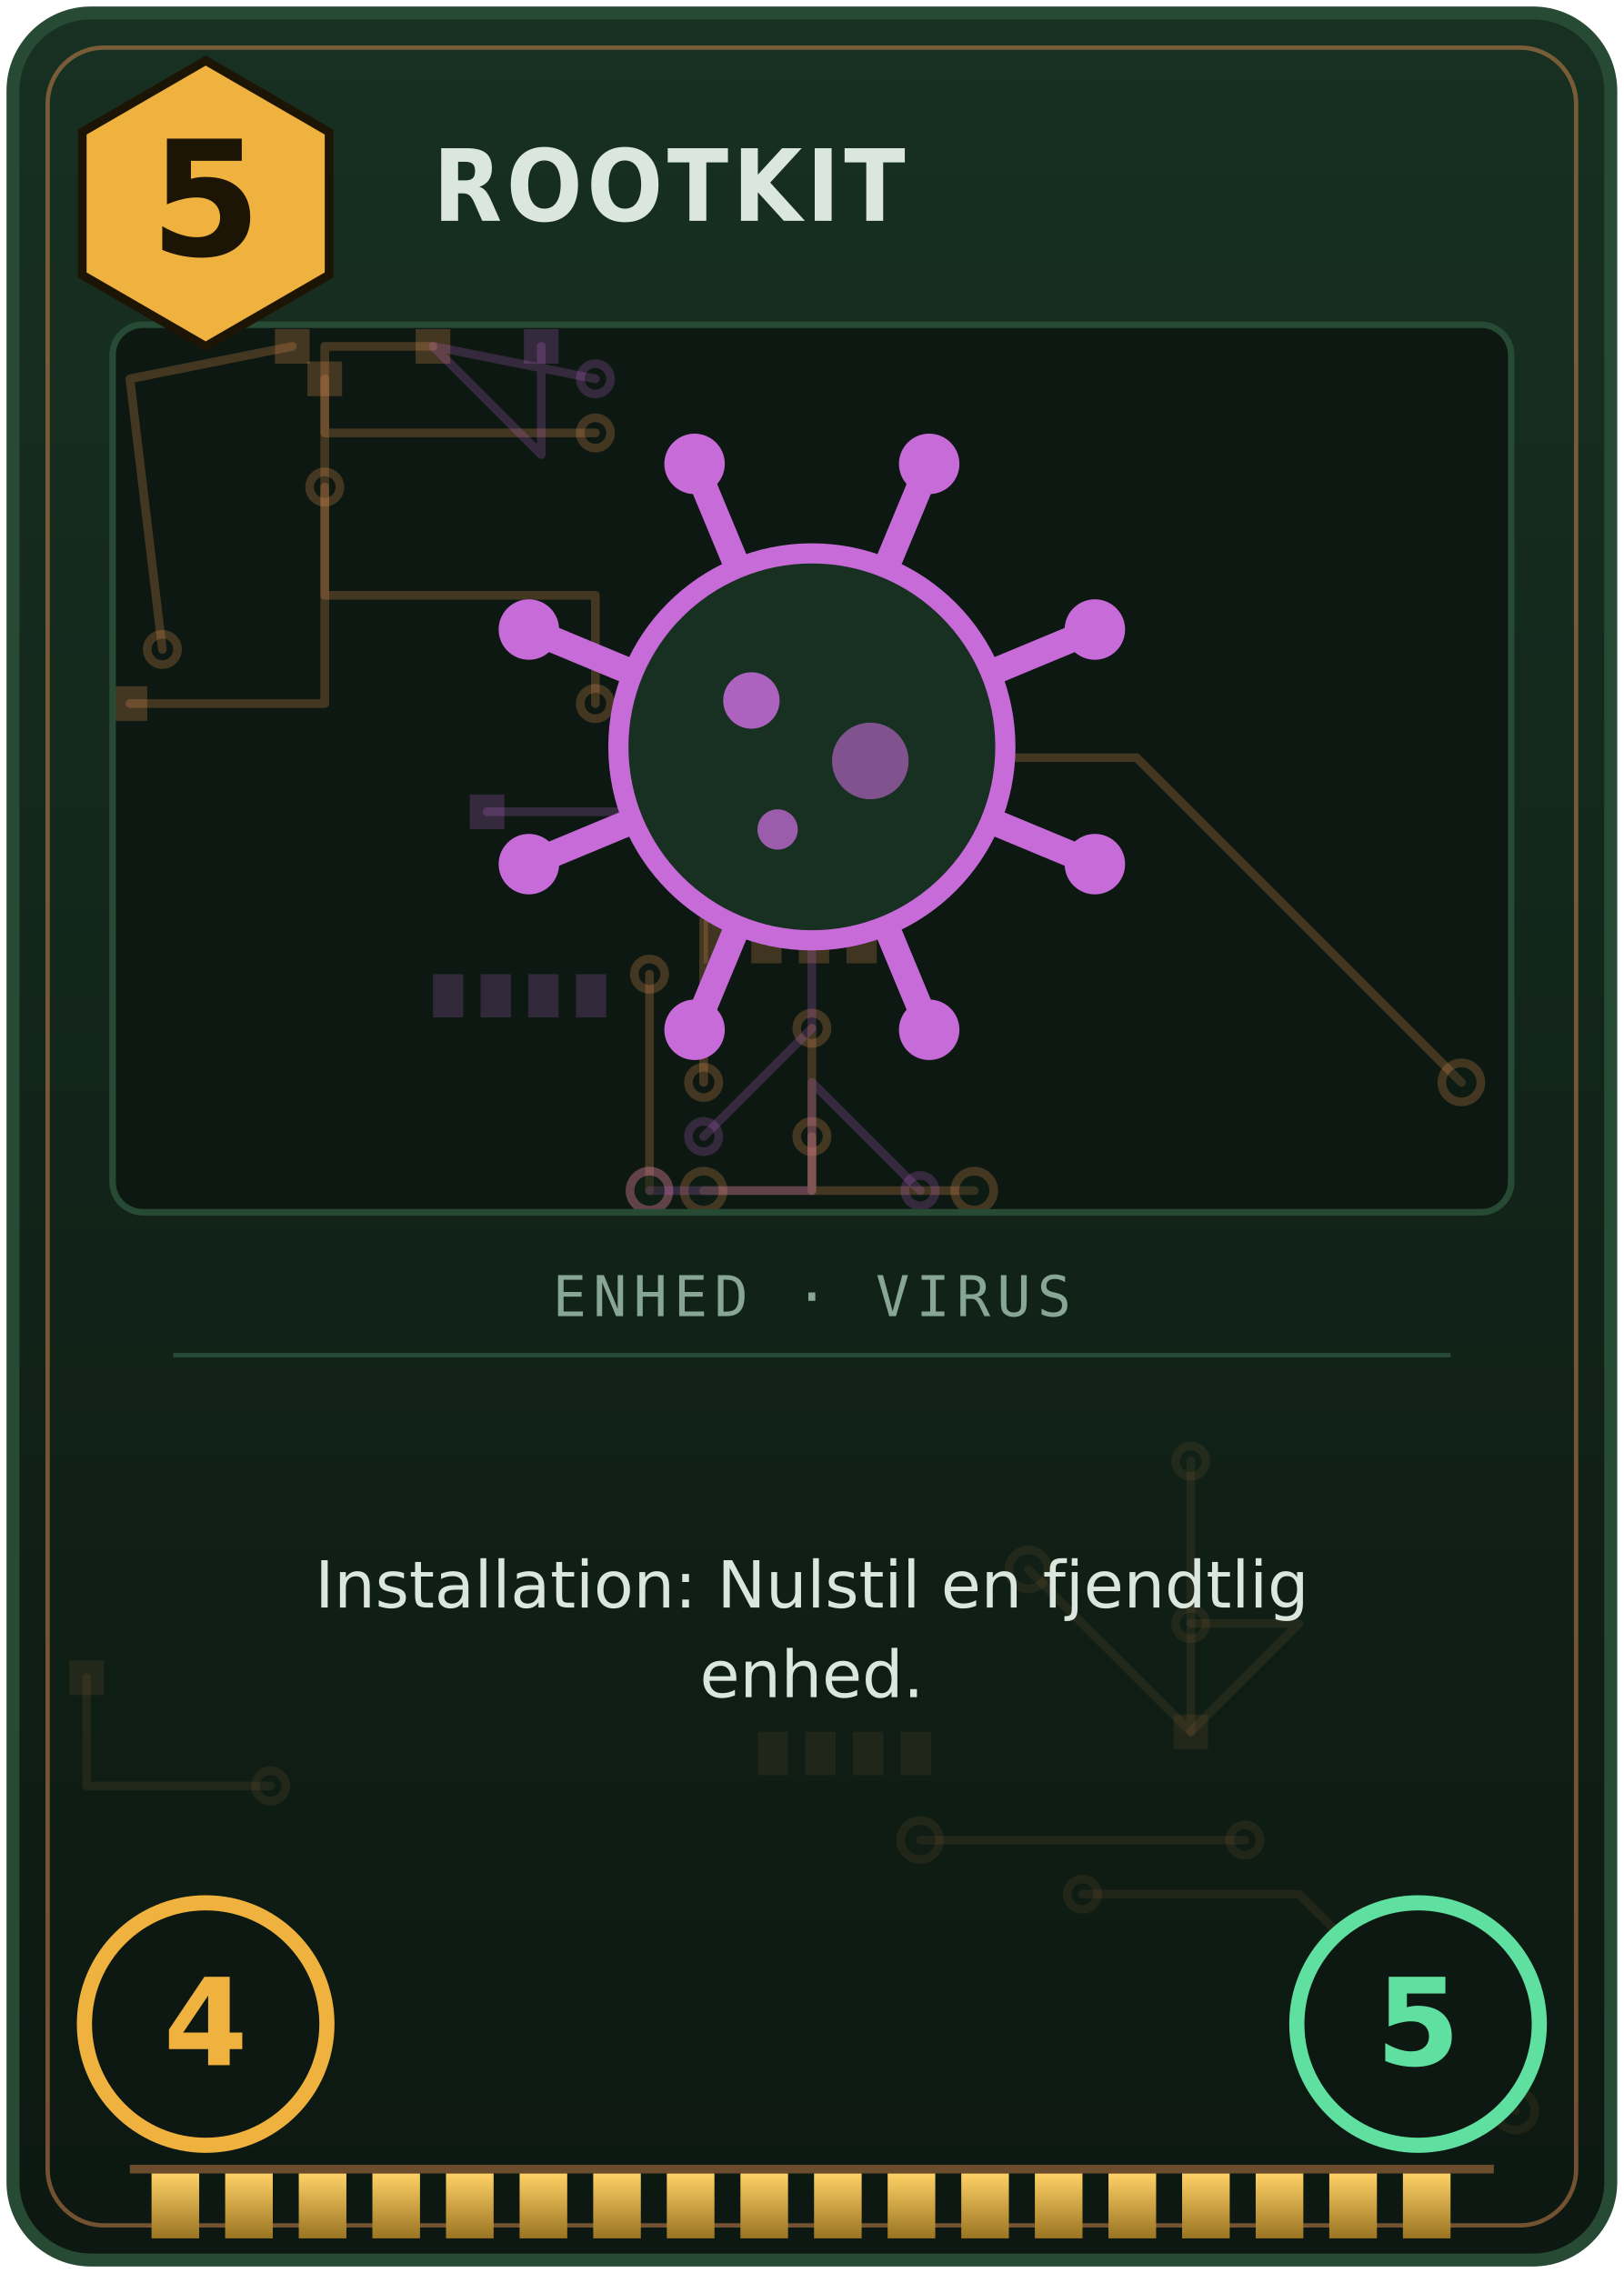
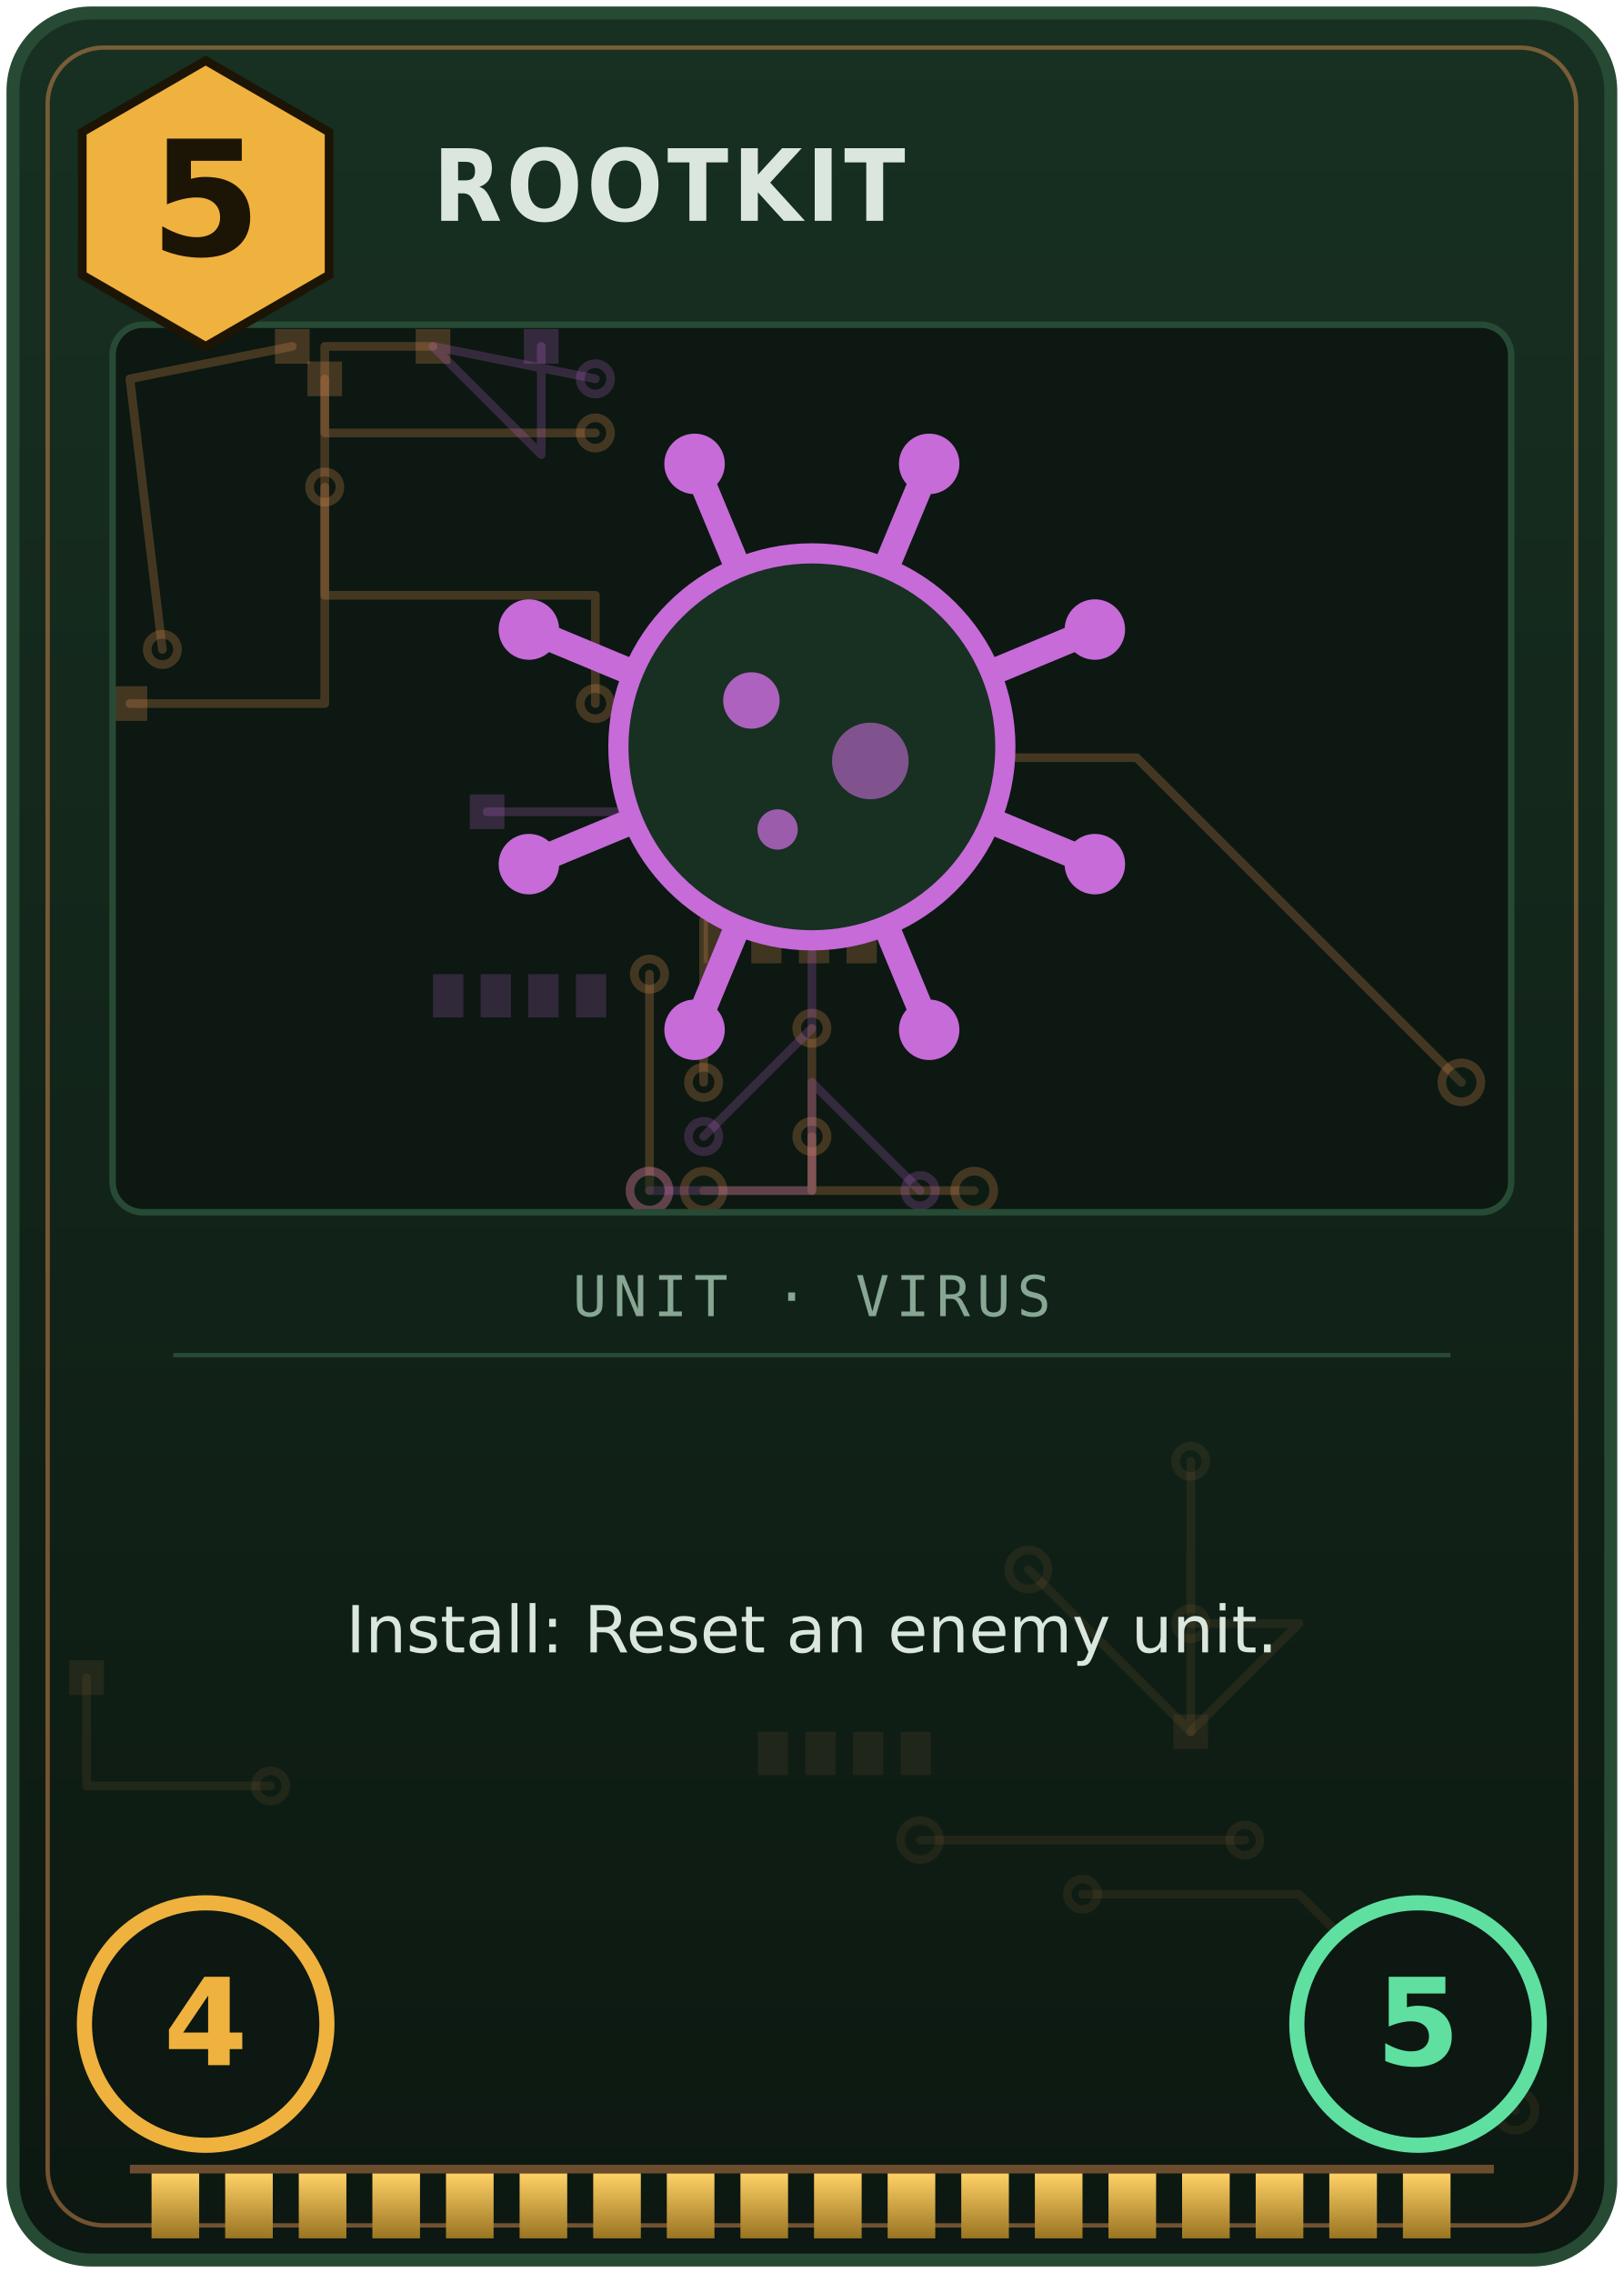
<svg xmlns="http://www.w3.org/2000/svg" width="750" height="1050" viewBox="0 0 750 1050">
  <defs>
    <linearGradient id="bggrad" x1="0" y1="0" x2="0" y2="1">
      <stop offset="0" stop-color="#173021" />
      <stop offset="0.5" stop-color="#122419" />
      <stop offset="1" stop-color="#0c1811" />
    </linearGradient>
    <linearGradient id="guldgrad" x1="0" y1="0" x2="0" y2="1">
      <stop offset="0" stop-color="#ffd166" />
      <stop offset="1" stop-color="#9a7422" />
    </linearGradient>
    <clipPath id="artclip">
      <rect x="52" y="150" width="646" height="410" rx="14" />
    </clipPath>
  </defs>
  <rect x="6" y="6" width="738" height="1038" rx="36" fill="url(#bggrad)" stroke="#274a35" stroke-width="6" />
  <rect x="22" y="22" width="706" height="1006" rx="26" fill="none" stroke="#c9814a" stroke-width="2" opacity="0.55" />
  <circle cx="550" cy="750" r="7" fill="none" stroke="#c9814a" stroke-width="4" opacity="0.1" />
  <path d="M 550 750 L 600 750 L 550 800" fill="none" stroke="#c9814a" stroke-width="4" stroke-linecap="round" stroke-linejoin="round" opacity="0.1" />
  <rect x="542" y="792" width="16" height="16" fill="#c9814a" opacity="0.1" />
  <circle cx="550" cy="675" r="7" fill="none" stroke="#c9814a" stroke-width="4" opacity="0.1" />
  <path d="M 550 675 L 550 800 L 475 725" fill="none" stroke="#c9814a" stroke-width="4" stroke-linecap="round" stroke-linejoin="round" opacity="0.1" />
  <circle cx="475" cy="725" r="9" fill="#122419" stroke="#c9814a" stroke-width="4" opacity="0.1" />
  <circle cx="125" cy="825" r="7" fill="none" stroke="#c9814a" stroke-width="4" opacity="0.1" />
  <path d="M 125 825 L 40 825 L 40 775" fill="none" stroke="#c9814a" stroke-width="4" stroke-linecap="round" stroke-linejoin="round" opacity="0.1" />
  <rect x="32" y="767" width="16" height="16" fill="#c9814a" opacity="0.1" />
  <circle cx="500" cy="875" r="7" fill="none" stroke="#c9814a" stroke-width="4" opacity="0.1" />
  <path d="M 500 875 L 600 875 L 700 975" fill="none" stroke="#c9814a" stroke-width="4" stroke-linecap="round" stroke-linejoin="round" opacity="0.1" />
  <circle cx="700" cy="975" r="9" fill="#122419" stroke="#c9814a" stroke-width="4" opacity="0.1" />
  <circle cx="575" cy="850" r="7" fill="none" stroke="#c9814a" stroke-width="4" opacity="0.1" />
  <path d="M 575 850 L 425 850" fill="none" stroke="#c9814a" stroke-width="4" stroke-linecap="round" stroke-linejoin="round" opacity="0.1" />
  <circle cx="425" cy="850" r="9" fill="#122419" stroke="#c9814a" stroke-width="4" opacity="0.1" />
  <rect x="350" y="800" width="14" height="20" fill="#c9814a" opacity="0.09" />
  <rect x="372" y="800" width="14" height="20" fill="#c9814a" opacity="0.09" />
  <rect x="394" y="800" width="14" height="20" fill="#c9814a" opacity="0.09" />
  <rect x="416" y="800" width="14" height="20" fill="#c9814a" opacity="0.09" />
  <g clip-path="url(#artclip)">
    <rect x="52" y="150" width="646" height="410" fill="#0c1811" />
    <circle cx="275" cy="200" r="7" fill="none" stroke="#c9814a" stroke-width="4" opacity="0.3" />
    <path d="M 275 200 L 150 200 L 150 160 L 200 160" fill="none" stroke="#c9814a" stroke-width="4" stroke-linecap="round" stroke-linejoin="round" opacity="0.3" />
    <rect x="192" y="152" width="16" height="16" fill="#c9814a" opacity="0.3" />
    <circle cx="375" cy="475" r="7" fill="none" stroke="#c9814a" stroke-width="4" opacity="0.3" />
    <path d="M 375 475 L 375 550 L 325 550" fill="none" stroke="#c9814a" stroke-width="4" stroke-linecap="round" stroke-linejoin="round" opacity="0.3" />
    <circle cx="325" cy="550" r="9" fill="#122419" stroke="#c9814a" stroke-width="4" opacity="0.3" />
    <circle cx="375" cy="525" r="7" fill="none" stroke="#c9814a" stroke-width="4" opacity="0.3" />
    <path d="M 375 525 L 375 550 L 450 550" fill="none" stroke="#c9814a" stroke-width="4" stroke-linecap="round" stroke-linejoin="round" opacity="0.3" />
    <circle cx="450" cy="550" r="9" fill="#122419" stroke="#c9814a" stroke-width="4" opacity="0.3" />
    <circle cx="75" cy="300" r="7" fill="none" stroke="#c9814a" stroke-width="4" opacity="0.3" />
    <path d="M 75 300 L 60 175 L 135 160" fill="none" stroke="#c9814a" stroke-width="4" stroke-linecap="round" stroke-linejoin="round" opacity="0.3" />
    <rect x="127" y="152" width="16" height="16" fill="#c9814a" opacity="0.3" />
    <circle cx="375" cy="350" r="7" fill="none" stroke="#c9814a" stroke-width="4" opacity="0.3" />
    <path d="M 375 350 L 525 350 L 675 500" fill="none" stroke="#c9814a" stroke-width="4" stroke-linecap="round" stroke-linejoin="round" opacity="0.3" />
    <circle cx="675" cy="500" r="9" fill="#122419" stroke="#c9814a" stroke-width="4" opacity="0.3" />
    <circle cx="300" cy="450" r="7" fill="none" stroke="#c9814a" stroke-width="4" opacity="0.3" />
    <path d="M 300 450 L 300 550" fill="none" stroke="#c9814a" stroke-width="4" stroke-linecap="round" stroke-linejoin="round" opacity="0.3" />
    <circle cx="300" cy="550" r="9" fill="#122419" stroke="#c9814a" stroke-width="4" opacity="0.3" />
    <circle cx="325" cy="500" r="7" fill="none" stroke="#c9814a" stroke-width="4" opacity="0.3" />
    <path d="M 325 500 L 325 425 L 425 325" fill="none" stroke="#c9814a" stroke-width="4" stroke-linecap="round" stroke-linejoin="round" opacity="0.3" />
    <circle cx="425" cy="325" r="9" fill="#122419" stroke="#c9814a" stroke-width="4" opacity="0.3" />
    <circle cx="275" cy="325" r="7" fill="none" stroke="#c9814a" stroke-width="4" opacity="0.3" />
    <path d="M 275 325 L 275 275 L 150 275 L 150 175" fill="none" stroke="#c9814a" stroke-width="4" stroke-linecap="round" stroke-linejoin="round" opacity="0.3" />
    <rect x="142" y="167" width="16" height="16" fill="#c9814a" opacity="0.3" />
    <circle cx="150" cy="225" r="7" fill="none" stroke="#c9814a" stroke-width="4" opacity="0.3" />
    <path d="M 150 225 L 150 325 L 60 325" fill="none" stroke="#c9814a" stroke-width="4" stroke-linecap="round" stroke-linejoin="round" opacity="0.3" />
    <rect x="52" y="317" width="16" height="16" fill="#c9814a" opacity="0.3" />
    <rect x="325" y="425" width="14" height="20" fill="#c9814a" opacity="0.27" />
    <rect x="347" y="425" width="14" height="20" fill="#c9814a" opacity="0.27" />
    <rect x="369" y="425" width="14" height="20" fill="#c9814a" opacity="0.27" />
    <rect x="391" y="425" width="14" height="20" fill="#c9814a" opacity="0.27" />
    <circle cx="275" cy="175" r="7" fill="none" stroke="#c76bd9" stroke-width="4" opacity="0.22" />
    <path d="M 275 175 L 200 160 L 250 210 L 250 160" fill="none" stroke="#c76bd9" stroke-width="4" stroke-linecap="round" stroke-linejoin="round" opacity="0.22" />
    <rect x="242" y="152" width="16" height="16" fill="#c76bd9" opacity="0.22" />
    <circle cx="325" cy="525" r="7" fill="none" stroke="#c76bd9" stroke-width="4" opacity="0.22" />
    <path d="M 325 525 L 375 475 L 375 375 L 225 375" fill="none" stroke="#c76bd9" stroke-width="4" stroke-linecap="round" stroke-linejoin="round" opacity="0.22" />
    <rect x="217" y="367" width="16" height="16" fill="#c76bd9" opacity="0.22" />
    <circle cx="425" cy="550" r="7" fill="none" stroke="#c76bd9" stroke-width="4" opacity="0.22" />
    <path d="M 425 550 L 375 500 L 375 550 L 300 550" fill="none" stroke="#c76bd9" stroke-width="4" stroke-linecap="round" stroke-linejoin="round" opacity="0.22" />
    <circle cx="300" cy="550" r="9" fill="#122419" stroke="#c76bd9" stroke-width="4" opacity="0.22" />
    <rect x="200" y="450" width="14" height="20" fill="#c76bd9" opacity="0.198" />
    <rect x="222" y="450" width="14" height="20" fill="#c76bd9" opacity="0.198" />
    <rect x="244" y="450" width="14" height="20" fill="#c76bd9" opacity="0.198" />
    <rect x="266" y="450" width="14" height="20" fill="#c76bd9" opacity="0.198" />
    <g transform="translate(375 345) scale(0.931) translate(-375 -345)">
      <line x1="463.7" y1="381.7" x2="515.4" y2="403.2" stroke="#c76bd9" stroke-width="13" stroke-linecap="round" />
      <circle cx="515.4" cy="403.2" r="15" fill="#c76bd9" />
      <line x1="411.7" y1="433.7" x2="433.2" y2="485.4" stroke="#c76bd9" stroke-width="13" stroke-linecap="round" />
      <circle cx="433.2" cy="485.4" r="15" fill="#c76bd9" />
      <line x1="338.3" y1="433.7" x2="316.8" y2="485.4" stroke="#c76bd9" stroke-width="13" stroke-linecap="round" />
      <circle cx="316.8" cy="485.4" r="15" fill="#c76bd9" />
      <line x1="286.3" y1="381.7" x2="234.6" y2="403.2" stroke="#c76bd9" stroke-width="13" stroke-linecap="round" />
      <circle cx="234.6" cy="403.2" r="15" fill="#c76bd9" />
      <line x1="286.3" y1="308.3" x2="234.6" y2="286.8" stroke="#c76bd9" stroke-width="13" stroke-linecap="round" />
      <circle cx="234.6" cy="286.8" r="15" fill="#c76bd9" />
      <line x1="338.3" y1="256.3" x2="316.8" y2="204.6" stroke="#c76bd9" stroke-width="13" stroke-linecap="round" />
      <circle cx="316.8" cy="204.6" r="15" fill="#c76bd9" />
      <line x1="411.7" y1="256.3" x2="433.2" y2="204.6" stroke="#c76bd9" stroke-width="13" stroke-linecap="round" />
      <circle cx="433.2" cy="204.6" r="15" fill="#c76bd9" />
      <line x1="463.7" y1="308.3" x2="515.4" y2="286.8" stroke="#c76bd9" stroke-width="13" stroke-linecap="round" />
      <circle cx="515.4" cy="286.8" r="15" fill="#c76bd9" />
      <circle cx="375" cy="345" r="96" fill="#173021" stroke="#c76bd9" stroke-width="10" />
      <circle cx="345" cy="322" r="14" fill="#c76bd9" opacity="0.85" />
      <circle cx="404" cy="352" r="19" fill="#c76bd9" opacity="0.6" />
      <circle cx="358" cy="386" r="10" fill="#c76bd9" opacity="0.75" />
    </g>
  </g>
  <rect x="52" y="150" width="646" height="410" rx="14" fill="none" stroke="#274a35" stroke-width="3" />
  <text x="200" y="102" font-family="DejaVu Sans Condensed" font-weight="bold" font-size="46" letter-spacing="2" fill="#dbe7de">ROOTKIT</text>
  <polygon points="95,28 152,61 152,127 95,160 38,127 38,61" fill="#f0b23e" stroke="#1c1405" stroke-width="4" />
  <text x="95" y="118" text-anchor="middle" font-family="DejaVu Sans" font-weight="bold" font-size="74" fill="#1c1405">5</text>
-   <text x="375" y="608" text-anchor="middle" font-family="DejaVu Sans Mono" font-size="26" letter-spacing="3" fill="#87a693">ENHED · VIRUS</text>
+   <text x="375" y="608" text-anchor="middle" font-family="DejaVu Sans Mono" font-size="26" letter-spacing="3" fill="#87a693">UNIT · VIRUS</text>
  <line x1="80" y1="626" x2="670" y2="626" stroke="#274a35" stroke-width="2" />
-   <text x="375" y="742.6" text-anchor="middle" font-family="DejaVu Sans" font-size="30" fill="#dbe7de">Installation: Nulstil en fjendtlig</text>
-   <text x="375" y="784.0" text-anchor="middle" font-family="DejaVu Sans" font-size="30" fill="#dbe7de">enhed.</text>
+   <text x="375" y="763.3" text-anchor="middle" font-family="DejaVu Sans" font-size="30" fill="#dbe7de">Install: Reset an enemy unit.</text>
  <circle cx="95" cy="935" r="56" fill="#0c1811" stroke="#f0b23e" stroke-width="7" />
  <text x="95" y="954" text-anchor="middle" font-family="DejaVu Sans" font-weight="bold" font-size="56" fill="#f0b23e">4</text>
  <circle cx="655" cy="935" r="56" fill="#0c1811" stroke="#5fe0a0" stroke-width="7" />
  <text x="655" y="954" text-anchor="middle" font-family="DejaVu Sans" font-weight="bold" font-size="56" fill="#5fe0a0">5</text>
  <rect x="70" y="1004" width="22" height="30" fill="url(#guldgrad)" />
  <rect x="104" y="1004" width="22" height="30" fill="url(#guldgrad)" />
  <rect x="138" y="1004" width="22" height="30" fill="url(#guldgrad)" />
  <rect x="172" y="1004" width="22" height="30" fill="url(#guldgrad)" />
  <rect x="206" y="1004" width="22" height="30" fill="url(#guldgrad)" />
  <rect x="240" y="1004" width="22" height="30" fill="url(#guldgrad)" />
  <rect x="274" y="1004" width="22" height="30" fill="url(#guldgrad)" />
  <rect x="308" y="1004" width="22" height="30" fill="url(#guldgrad)" />
  <rect x="342" y="1004" width="22" height="30" fill="url(#guldgrad)" />
  <rect x="376" y="1004" width="22" height="30" fill="url(#guldgrad)" />
  <rect x="410" y="1004" width="22" height="30" fill="url(#guldgrad)" />
  <rect x="444" y="1004" width="22" height="30" fill="url(#guldgrad)" />
  <rect x="478" y="1004" width="22" height="30" fill="url(#guldgrad)" />
  <rect x="512" y="1004" width="22" height="30" fill="url(#guldgrad)" />
  <rect x="546" y="1004" width="22" height="30" fill="url(#guldgrad)" />
  <rect x="580" y="1004" width="22" height="30" fill="url(#guldgrad)" />
  <rect x="614" y="1004" width="22" height="30" fill="url(#guldgrad)" />
  <rect x="648" y="1004" width="22" height="30" fill="url(#guldgrad)" />
  <rect x="60" y="1000" width="630" height="4" fill="#c9814a" opacity="0.5" />
</svg>
